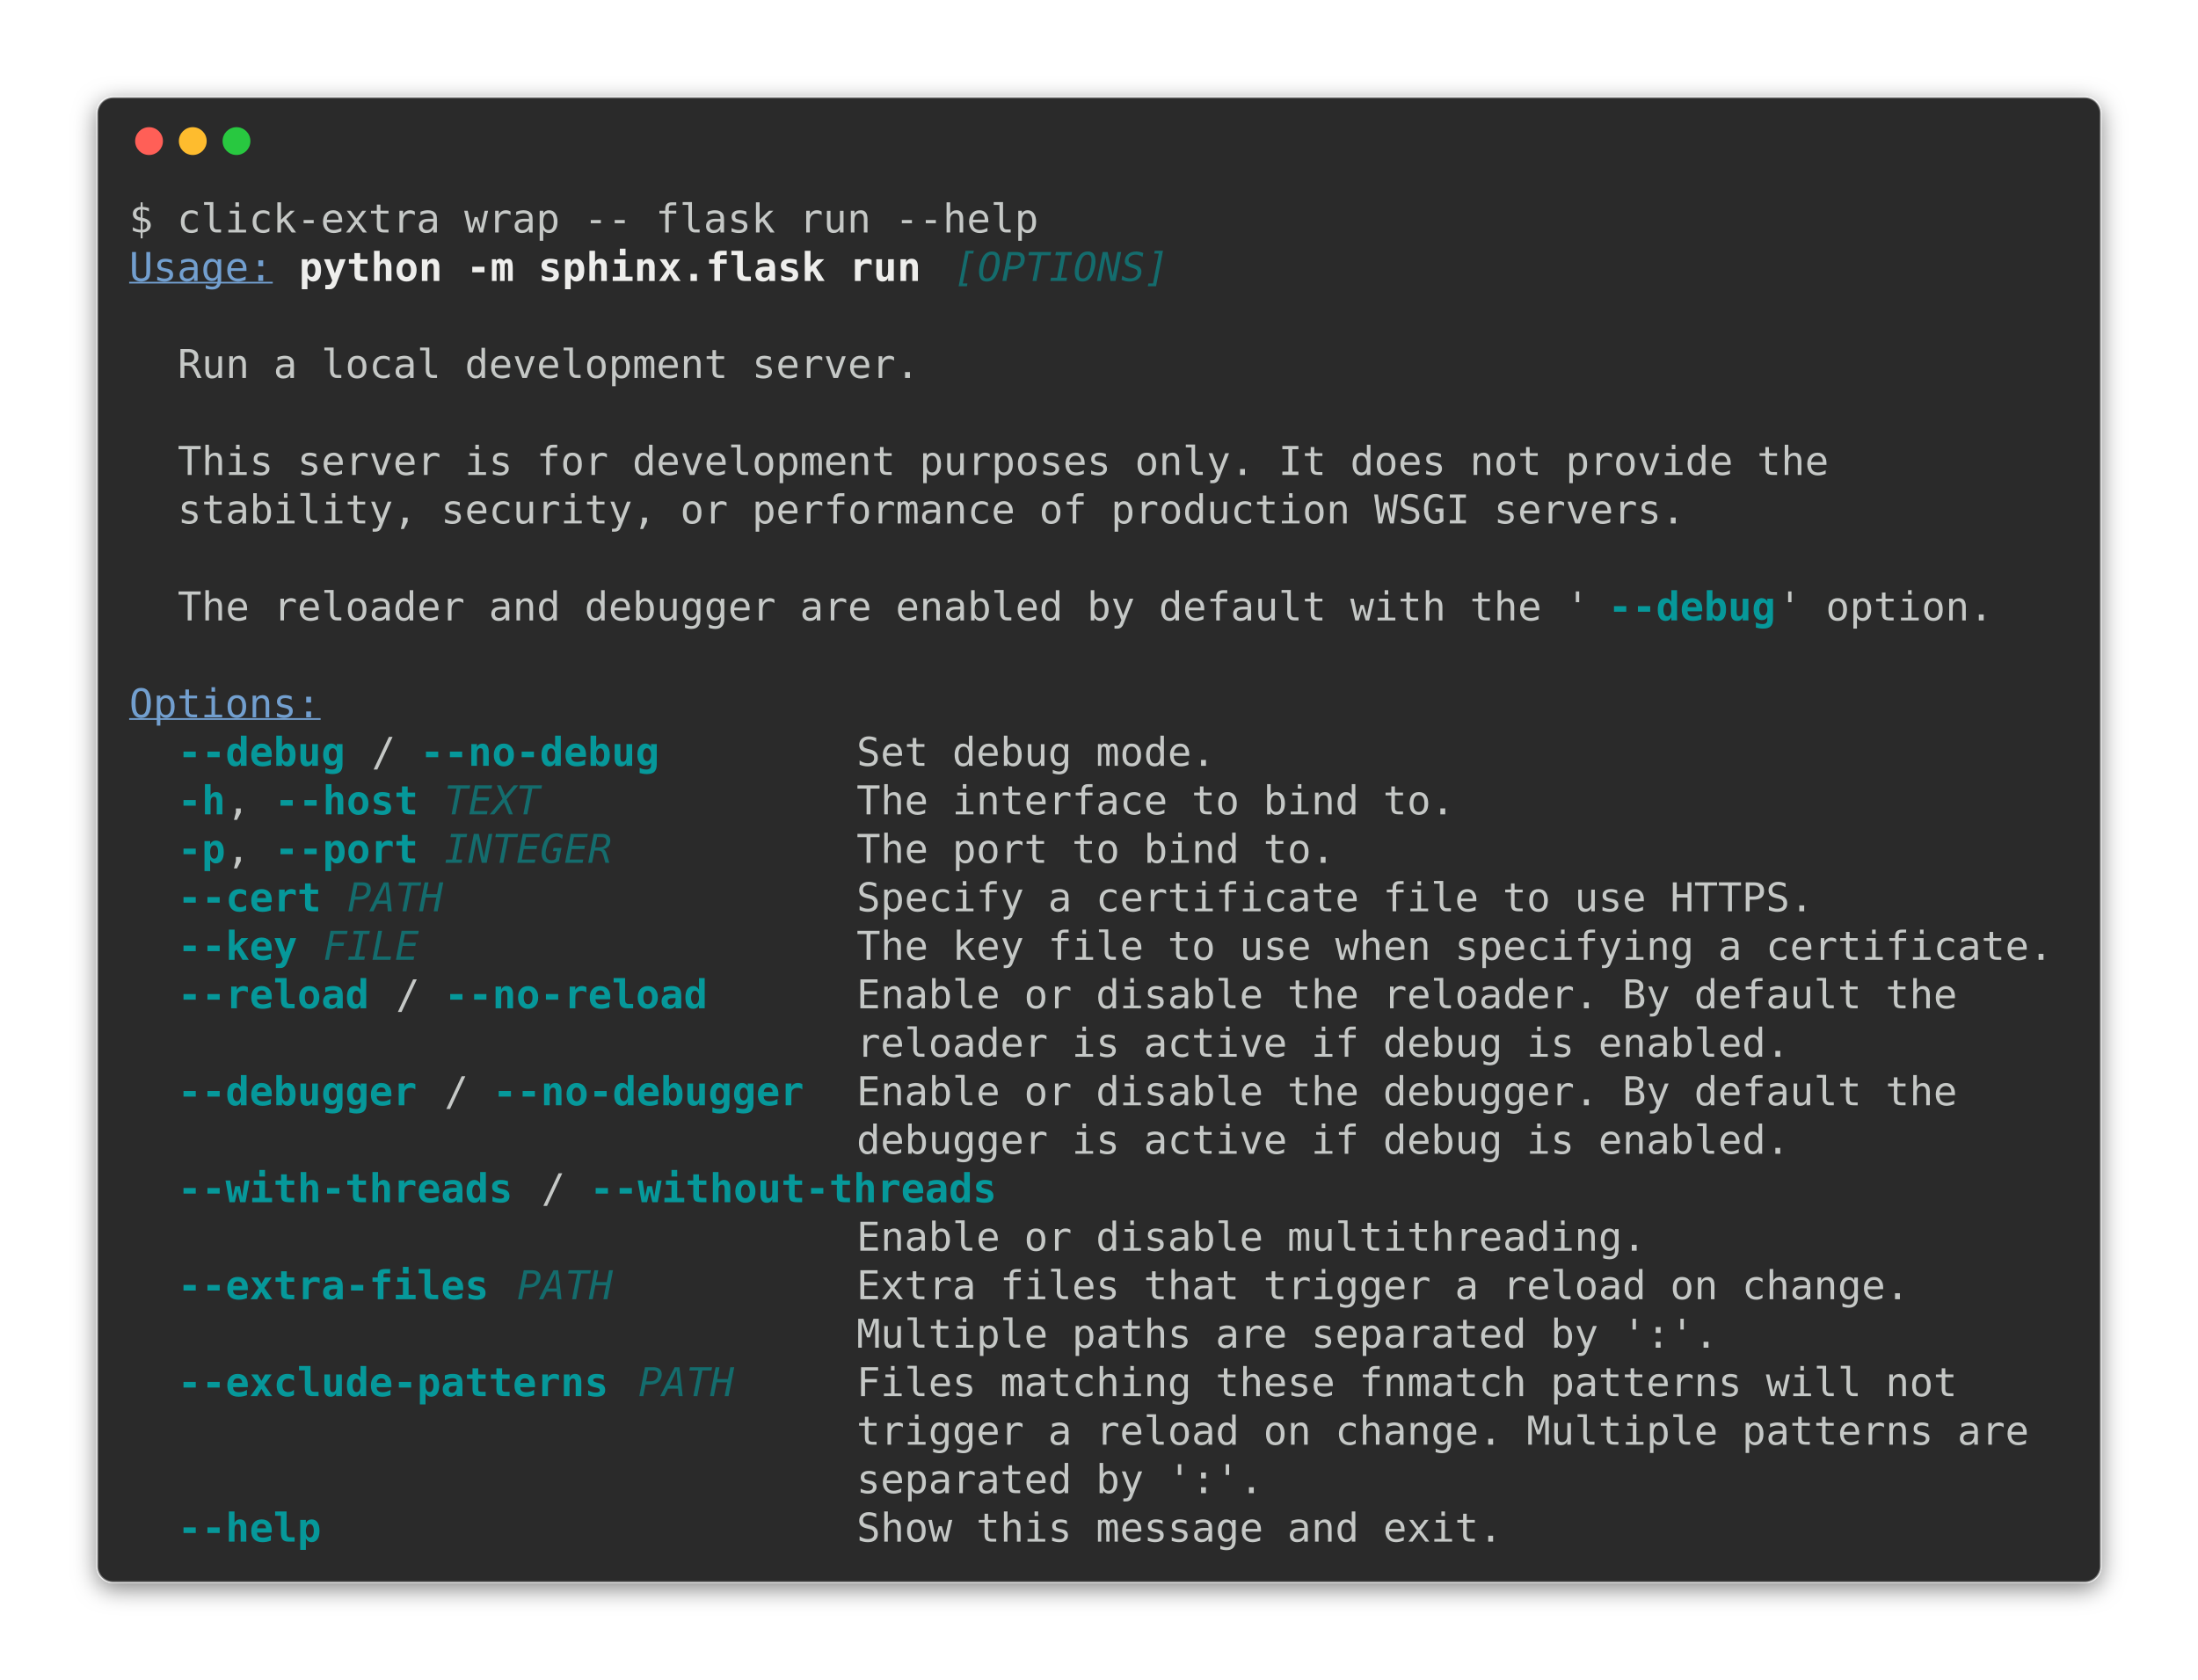
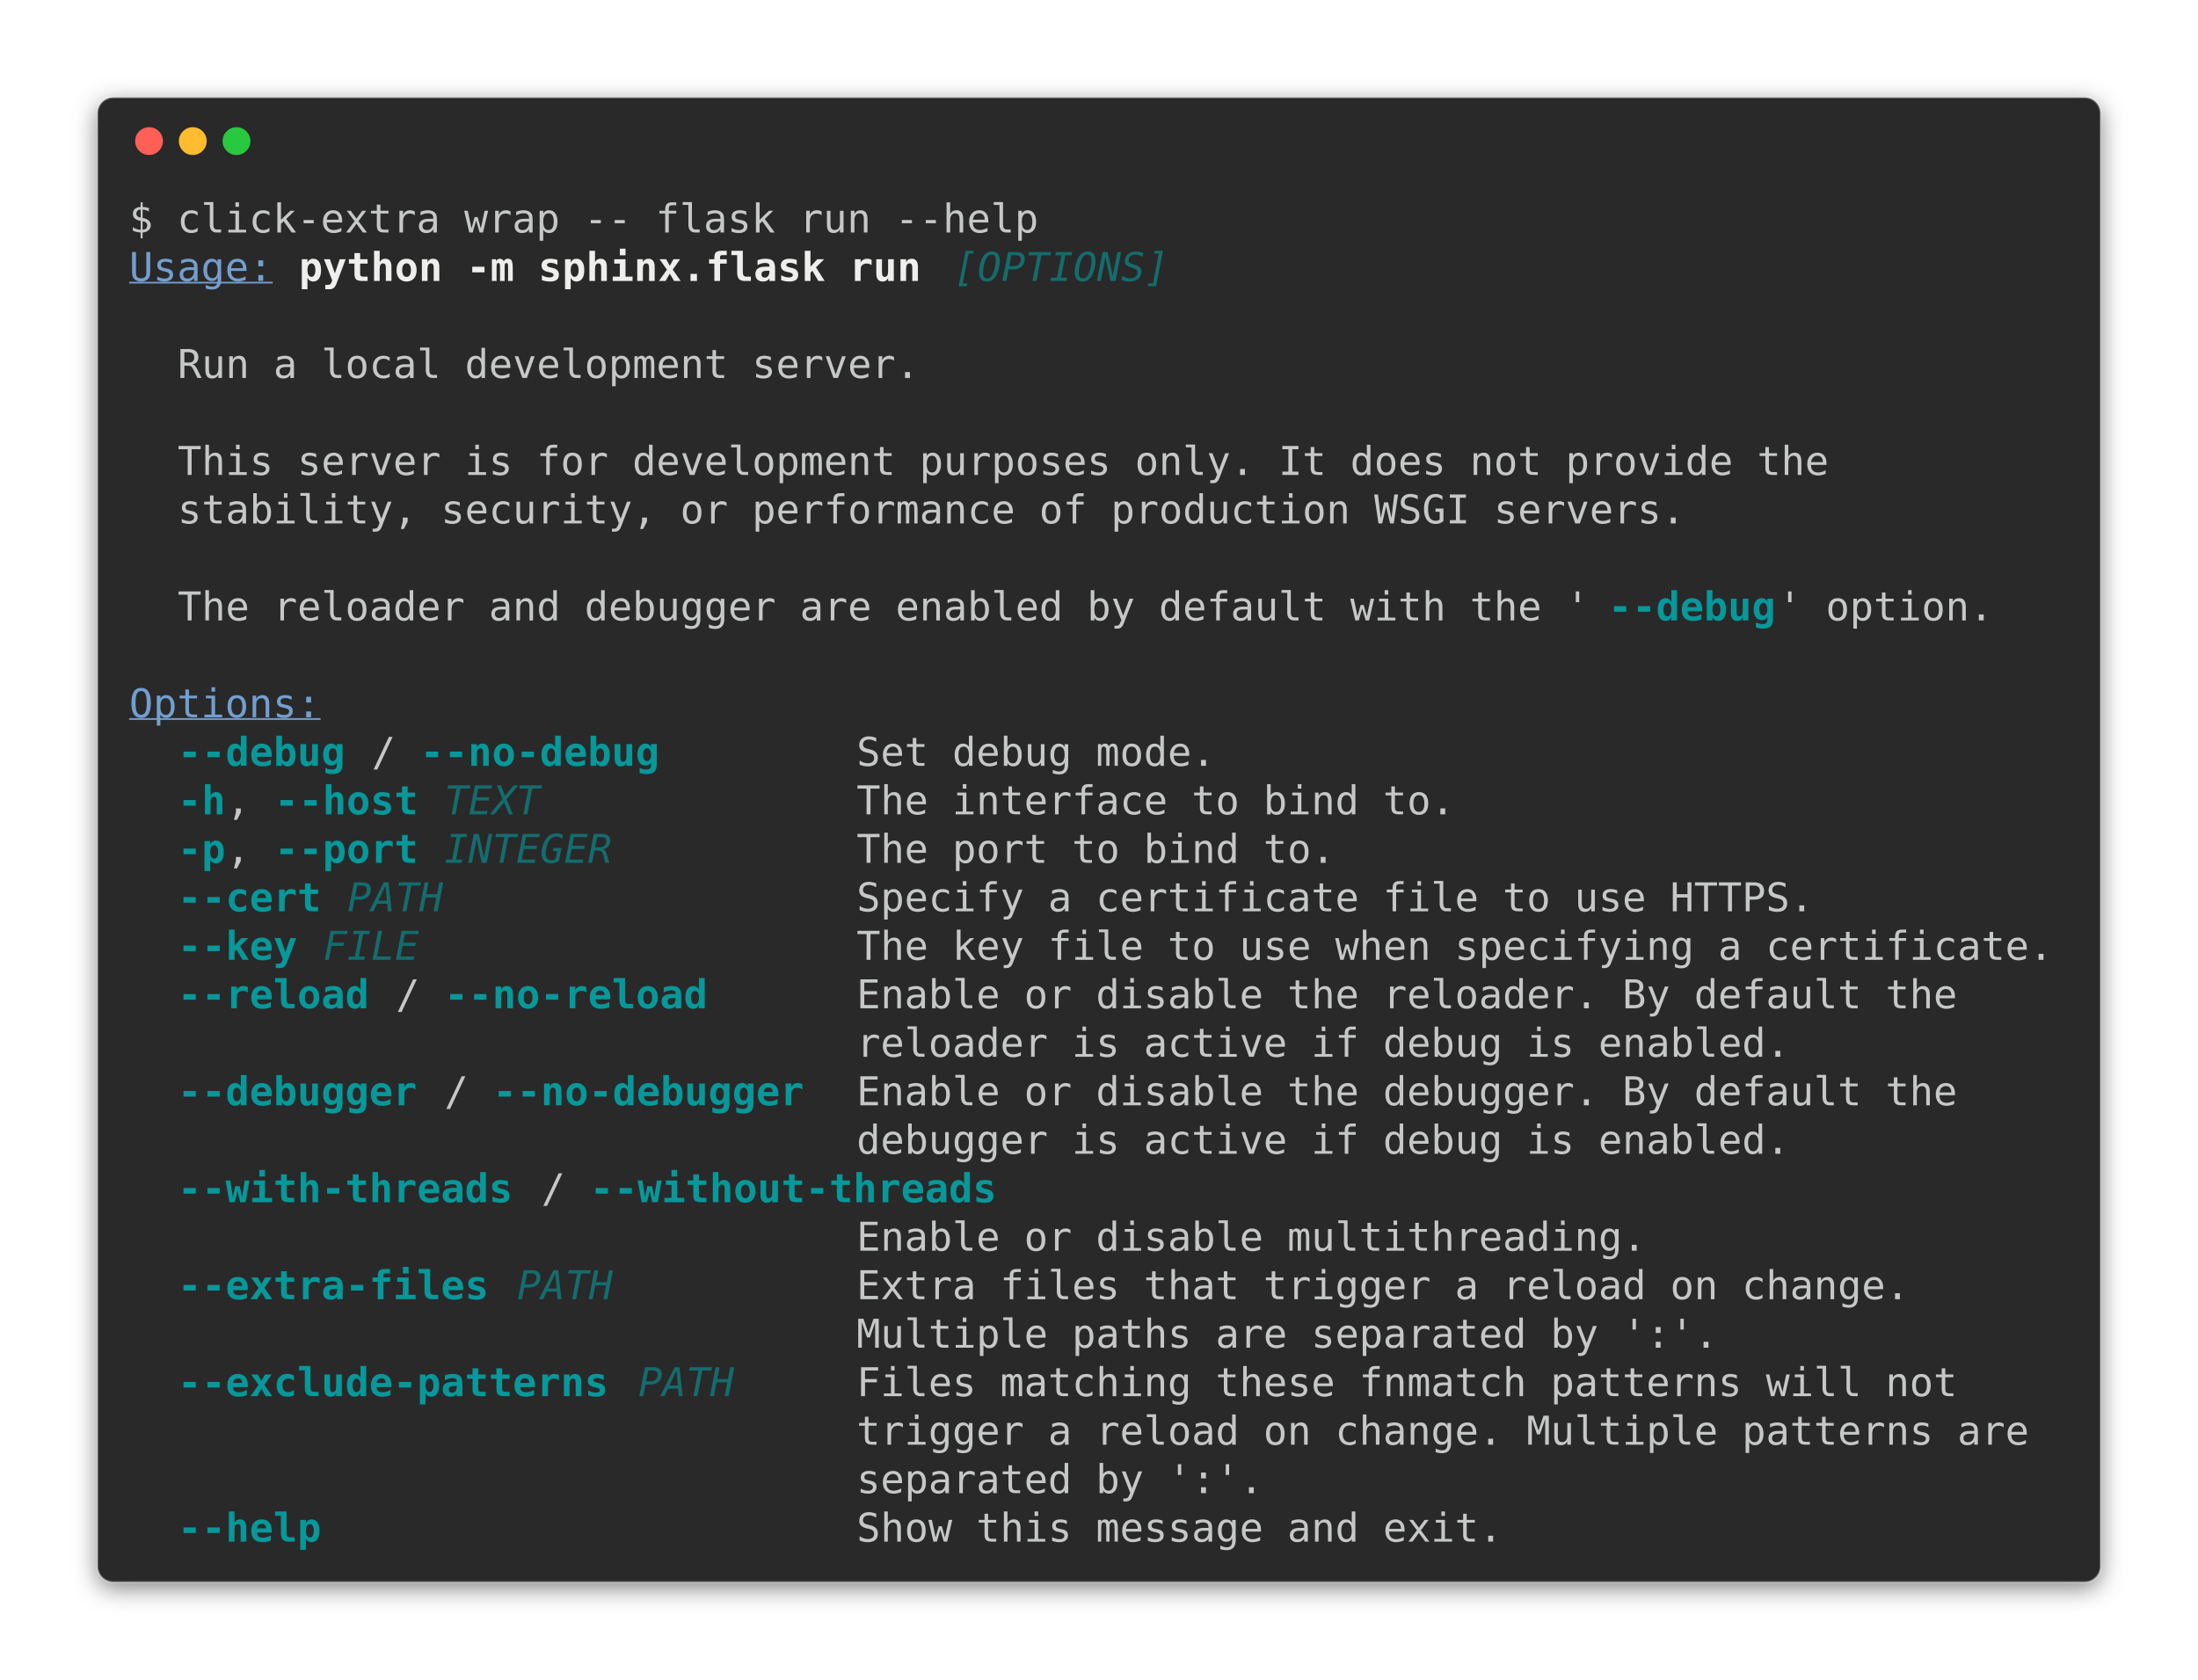
<svg xmlns="http://www.w3.org/2000/svg" viewBox="0 0 1106 845.2">
  <style>
    .wrap-flask-help-screen-matrix {
        font-family: 'Fira Code', 'Cascadia Code', Menlo, Consolas, monospace;
        font-size: 20px;
        line-height: 24.4px;
        font-variant-east-asian: full-width;
    }
    .wrap-flask-help-screen-title {
        font-size: 18px;
        font-weight: bold;
        font-family: 'Fira Code', 'Cascadia Code', Menlo, Consolas, monospace;
    }
    .wrap-flask-help-screen-r1 { fill: #c5c8c6 }
    .wrap-flask-help-screen-r2 { fill: #729fcf;text-decoration: underline }
    .wrap-flask-help-screen-r3 { fill: #eeeeec;font-weight: bold }
    .wrap-flask-help-screen-r4 { fill: #146c6d;font-style: italic }
    .wrap-flask-help-screen-r5 { fill: #06989a;font-weight: bold }
</style>
  <defs>
    <clipPath id="wrap-flask-help-screen-clip">
      <rect x="0" y="0" width="976" height="683.2" />
    </clipPath>
    <filter id="wrap-flask-help-screen-shadow" x="-50%" y="-50%" width="200%" height="200%">
-       <feDropShadow dx="0" dy="3" stdDeviation="6" flood-color="rgba(0,0,0,0.5)" />
+       <feGaussianBlur in="SourceAlpha" stdDeviation="6" />
+       <feOffset dx="0" dy="3" result="cast" />
+       <feFlood flood-color="rgba(0,0,0,0.5)" />
+       <feComposite in2="cast" operator="in" />
    </filter>
  </defs>
-   <rect fill="#292929" stroke="rgba(255,255,255,0.35)" stroke-width="1" x="49" y="49" width="1008" height="747.2" rx="8" filter="url(#wrap-flask-help-screen-shadow)" />
+   <rect filter="url(#wrap-flask-help-screen-shadow)" x="49" y="49" width="1008" height="747.2" rx="8" />
+   <rect fill="#292929" stroke="rgba(255,255,255,0.35)" stroke-width="1" x="49" y="49" width="1008" height="747.2" rx="8" />
  <g transform="translate(49, 49)">
    <g transform="translate(26,22)">
      <circle cx="0" cy="0" r="7" fill="#ff5f57" />
      <circle cx="22" cy="0" r="7" fill="#febc2e" />
      <circle cx="44" cy="0" r="7" fill="#28c840" />
    </g>
  </g>
  <g transform="translate(65, 97)" clip-path="url(#wrap-flask-help-screen-clip)">
-     <g class="wrap-flask-help-screen-matrix">
+     <g class="wrap-flask-help-screen-matrix" font-family="'Fira Code', 'Cascadia Code', Menlo, Consolas, monospace" font-size="20" fill="#c5c8c6">
      <text class="wrap-flask-help-screen-r1" x="0" y="20" textLength="463.6">$ click-extra wrap -- flask run --help</text>
      <text class="wrap-flask-help-screen-r2" x="0" y="44.4" textLength="73.2">Usage:</text>
      <text class="wrap-flask-help-screen-r3" x="85.4" y="44.4" textLength="317.2">python -m sphinx.flask run</text>
      <text class="wrap-flask-help-screen-r4" x="414.8" y="44.4" textLength="109.8">[OPTIONS]</text>
      <text class="wrap-flask-help-screen-r1" x="24.4" y="93.2" textLength="378.2">Run a local development server.</text>
      <text class="wrap-flask-help-screen-r1" x="24.4" y="142" textLength="841.8">This server is for development purposes only. It does not provide the</text>
      <text class="wrap-flask-help-screen-r1" x="24.4" y="166.4" textLength="768.6">stability, security, or performance of production WSGI servers.</text>
      <text class="wrap-flask-help-screen-r1" x="24.4" y="215.2" textLength="719.8">The reloader and debugger are enabled by default with the '</text>
      <text class="wrap-flask-help-screen-r5" x="744.2" y="215.2" textLength="85.4">--debug</text>
      <text class="wrap-flask-help-screen-r1" x="829.6" y="215.2" textLength="109.8">' option.</text>
      <text class="wrap-flask-help-screen-r2" x="0" y="264" textLength="97.6">Options:</text>
      <text class="wrap-flask-help-screen-r5" x="24.4" y="288.4" textLength="85.4">--debug</text>
      <text class="wrap-flask-help-screen-r1" x="122" y="288.4" textLength="12.2">/</text>
      <text class="wrap-flask-help-screen-r5" x="146.4" y="288.4" textLength="122">--no-debug</text>
      <text class="wrap-flask-help-screen-r1" x="366" y="288.4" textLength="183">Set debug mode.</text>
      <text class="wrap-flask-help-screen-r5" x="24.4" y="312.8" textLength="24.4">-h</text>
      <text class="wrap-flask-help-screen-r1" x="48.8" y="312.8" textLength="12.2">,</text>
      <text class="wrap-flask-help-screen-r5" x="73.2" y="312.8" textLength="73.2">--host</text>
      <text class="wrap-flask-help-screen-r4" x="158.6" y="312.8" textLength="48.8">TEXT</text>
      <text class="wrap-flask-help-screen-r1" x="366" y="312.8" textLength="305">The interface to bind to.</text>
      <text class="wrap-flask-help-screen-r5" x="24.4" y="337.2" textLength="24.4">-p</text>
      <text class="wrap-flask-help-screen-r1" x="48.8" y="337.2" textLength="12.2">,</text>
      <text class="wrap-flask-help-screen-r5" x="73.2" y="337.2" textLength="73.2">--port</text>
      <text class="wrap-flask-help-screen-r4" x="158.6" y="337.2" textLength="85.4">INTEGER</text>
      <text class="wrap-flask-help-screen-r1" x="366" y="337.2" textLength="244">The port to bind to.</text>
      <text class="wrap-flask-help-screen-r5" x="24.4" y="361.6" textLength="73.2">--cert</text>
      <text class="wrap-flask-help-screen-r4" x="109.8" y="361.6" textLength="48.8">PATH</text>
      <text class="wrap-flask-help-screen-r1" x="366" y="361.6" textLength="488">Specify a certificate file to use HTTPS.</text>
      <text class="wrap-flask-help-screen-r5" x="24.4" y="386" textLength="61">--key</text>
      <text class="wrap-flask-help-screen-r4" x="97.6" y="386" textLength="48.8">FILE</text>
      <text class="wrap-flask-help-screen-r1" x="366" y="386" textLength="610">The key file to use when specifying a certificate.</text>
      <text class="wrap-flask-help-screen-r5" x="24.4" y="410.4" textLength="97.6">--reload</text>
      <text class="wrap-flask-help-screen-r1" x="134.2" y="410.4" textLength="12.2">/</text>
      <text class="wrap-flask-help-screen-r5" x="158.6" y="410.4" textLength="134.2">--no-reload</text>
      <text class="wrap-flask-help-screen-r1" x="366" y="410.4" textLength="561.2">Enable or disable the reloader. By default the</text>
      <text class="wrap-flask-help-screen-r1" x="366" y="434.8" textLength="475.8">reloader is active if debug is enabled.</text>
      <text class="wrap-flask-help-screen-r5" x="24.4" y="459.2" textLength="122">--debugger</text>
      <text class="wrap-flask-help-screen-r1" x="158.6" y="459.2" textLength="12.2">/</text>
      <text class="wrap-flask-help-screen-r5" x="183" y="459.2" textLength="158.6">--no-debugger</text>
      <text class="wrap-flask-help-screen-r1" x="366" y="459.2" textLength="561.2">Enable or disable the debugger. By default the</text>
      <text class="wrap-flask-help-screen-r1" x="366" y="483.6" textLength="475.8">debugger is active if debug is enabled.</text>
      <text class="wrap-flask-help-screen-r5" x="24.4" y="508" textLength="170.8">--with-threads</text>
      <text class="wrap-flask-help-screen-r1" x="207.4" y="508" textLength="12.2">/</text>
      <text class="wrap-flask-help-screen-r5" x="231.8" y="508" textLength="207.4">--without-threads</text>
      <text class="wrap-flask-help-screen-r1" x="366" y="532.4" textLength="402.6">Enable or disable multithreading.</text>
      <text class="wrap-flask-help-screen-r5" x="24.4" y="556.8" textLength="158.6">--extra-files</text>
      <text class="wrap-flask-help-screen-r4" x="195.2" y="556.8" textLength="48.8">PATH</text>
      <text class="wrap-flask-help-screen-r1" x="366" y="556.8" textLength="536.8">Extra files that trigger a reload on change.</text>
      <text class="wrap-flask-help-screen-r1" x="366" y="581.2" textLength="439.2">Multiple paths are separated by ':'.</text>
      <text class="wrap-flask-help-screen-r5" x="24.4" y="605.6" textLength="219.6">--exclude-patterns</text>
      <text class="wrap-flask-help-screen-r4" x="256.2" y="605.6" textLength="48.8">PATH</text>
      <text class="wrap-flask-help-screen-r1" x="366" y="605.6" textLength="561.2">Files matching these fnmatch patterns will not</text>
      <text class="wrap-flask-help-screen-r1" x="366" y="630" textLength="597.8">trigger a reload on change. Multiple patterns are</text>
      <text class="wrap-flask-help-screen-r1" x="366" y="654.4" textLength="207.4">separated by ':'.</text>
      <text class="wrap-flask-help-screen-r5" x="24.4" y="678.8" textLength="73.2">--help</text>
      <text class="wrap-flask-help-screen-r1" x="366" y="678.8" textLength="329.4">Show this message and exit.</text>
    </g>
  </g>
</svg>
